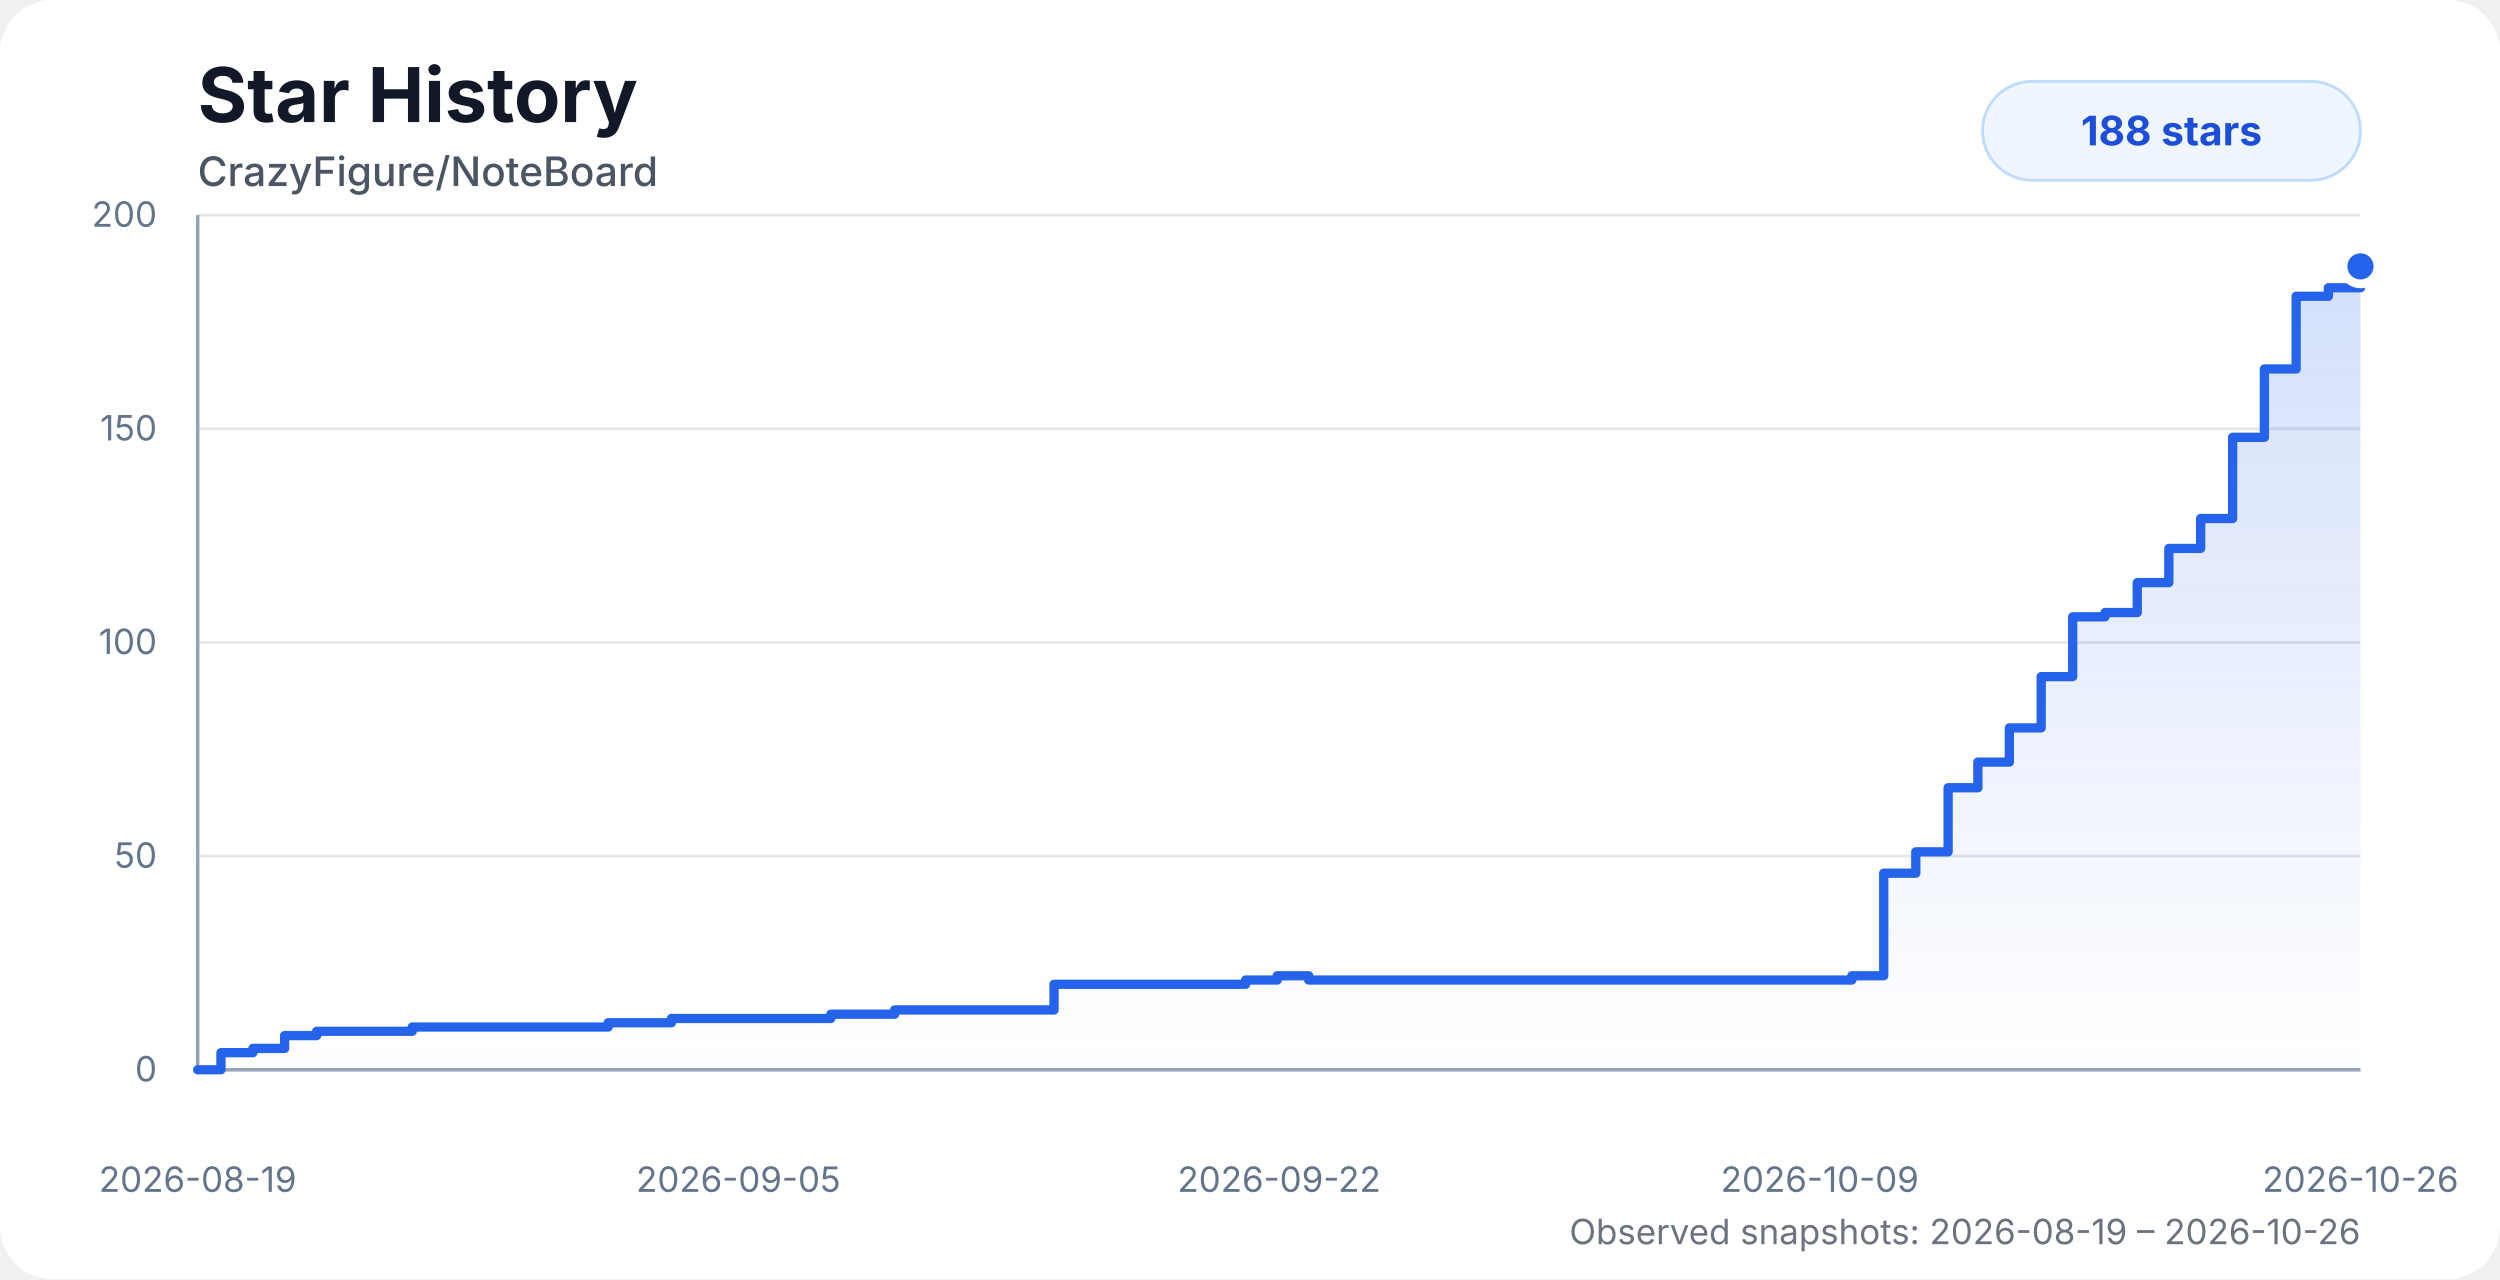
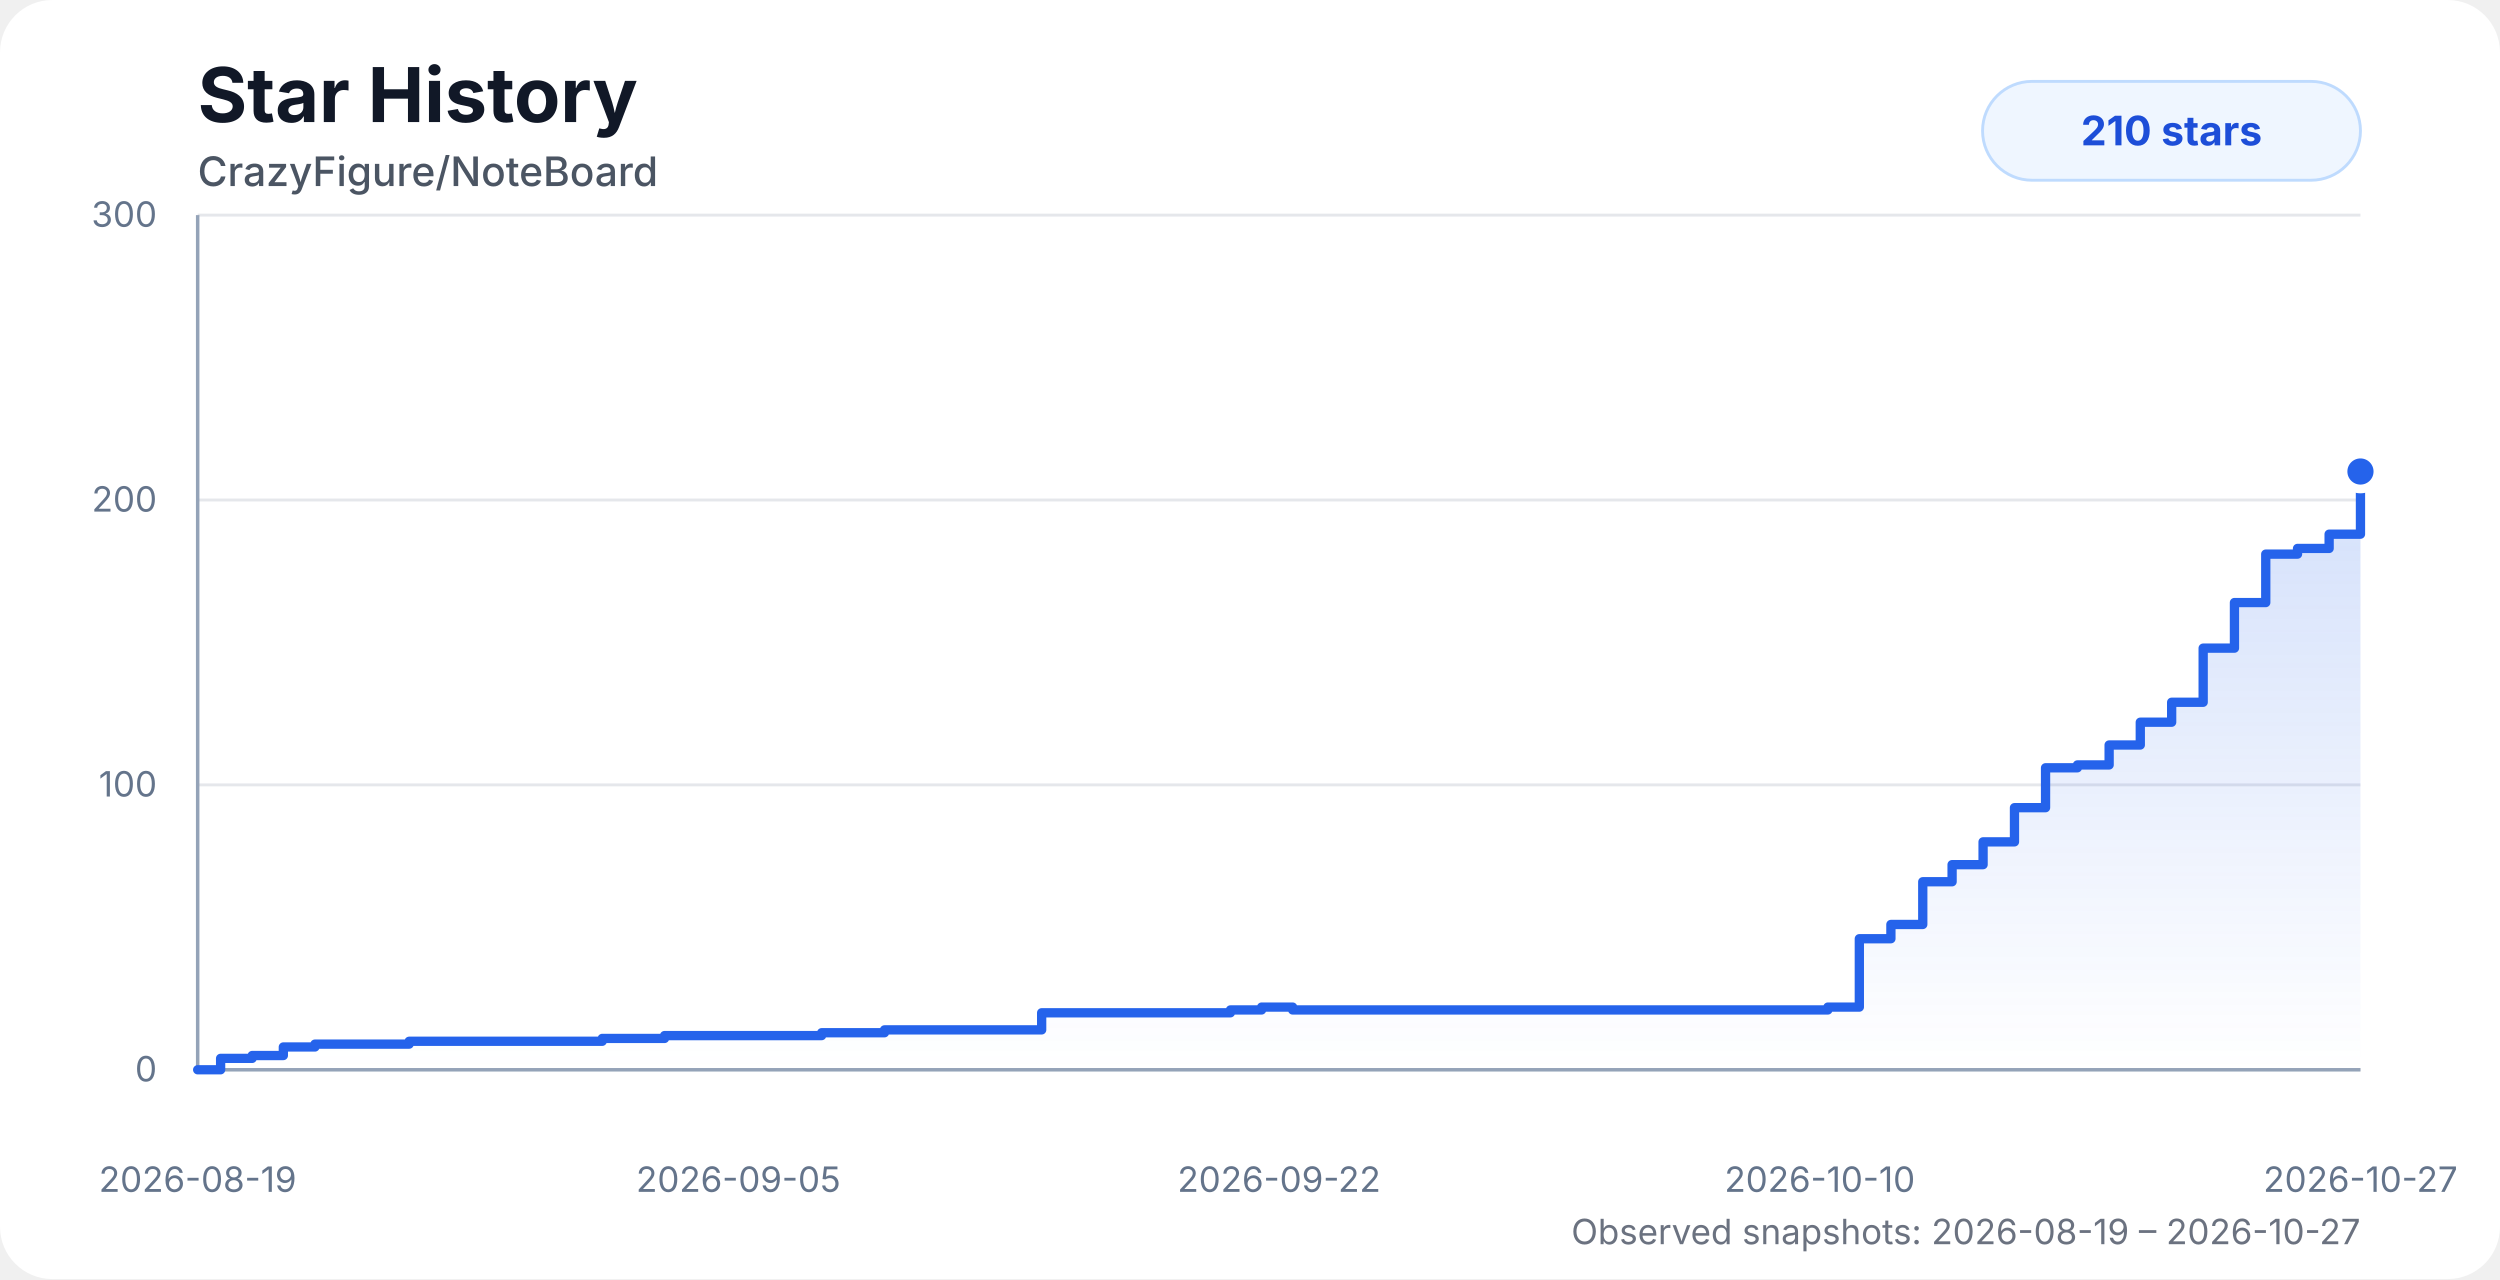
<svg xmlns="http://www.w3.org/2000/svg" width="860" height="440" viewBox="0 0 860 440" role="img" aria-labelledby="title desc">
  <style>
    .chart-bg { fill: #ffffff; }
    .title { fill: #111827; font: 700 26px system-ui, -apple-system, BlinkMacSystemFont, "Segoe UI", sans-serif; }
    .subtitle { fill: #4b5563; font: 500 14px system-ui, -apple-system, BlinkMacSystemFont, "Segoe UI", sans-serif; }
    .axis-label { fill: #64748b; font: 12px system-ui, -apple-system, BlinkMacSystemFont, "Segoe UI", sans-serif; }
    .grid { stroke: #e5e7eb; stroke-width: 1; }
    .axis { stroke: #94a3b8; stroke-width: 1.2; }
    .area { fill: url(#starGradient); opacity: 0.28; }
    .line { fill: none; stroke: #2563eb; stroke-width: 3.2; stroke-linecap: round; stroke-linejoin: round; }
    .dot { fill: #2563eb; stroke: #ffffff; stroke-width: 3; }
    .badge { fill: #eff6ff; stroke: #bfdbfe; }
    .badge-text { fill: #1d4ed8; font: 700 14px system-ui, -apple-system, BlinkMacSystemFont, "Segoe UI", sans-serif; }
    .status { fill: #6b7280; font: 12px system-ui, -apple-system, BlinkMacSystemFont, "Segoe UI", sans-serif; }
    @media (prefers-color-scheme: dark) {
      .chart-bg { fill: #0d1117; }
      .title { fill: #f8fafc; }
      .subtitle { fill: #cbd5e1; }
      .axis-label { fill: #94a3b8; }
      .grid { stroke: #1f2937; }
      .axis { stroke: #475569; }
      .dot { stroke: #0d1117; }
      .badge { fill: #172554; stroke: #1d4ed8; }
      .badge-text { fill: #bfdbfe; }
      .status { fill: #94a3b8; }
    }
  </style>
  <defs>
    <linearGradient id="starGradient" x1="0" x2="0" y1="0" y2="1">
      <stop offset="0%" stop-color="#2563eb" stop-opacity="0.72" />
      <stop offset="100%" stop-color="#2563eb" stop-opacity="0" />
    </linearGradient>
  </defs>
  <rect class="chart-bg" width="860" height="440" rx="18" />
  <text class="title" x="68" y="42">Star History</text>
  <text class="subtitle" x="68" y="64">CrazyFigure/NoteBoard</text>
  <g>
    <line class="grid" x1="68" y1="368" x2="812" y2="368" />
-     <line class="grid" x1="68" y1="294.5" x2="812" y2="294.5" />
-     <line class="grid" x1="68" y1="221" x2="812" y2="221" />
-     <line class="grid" x1="68" y1="147.5" x2="812" y2="147.5" />
+     <line class="grid" x1="68" y1="270" x2="812" y2="270" />
+     <line class="grid" x1="68" y1="172" x2="812" y2="172" />
    <line class="grid" x1="68" y1="74" x2="812" y2="74" />
    <line class="axis" x1="68" y1="74" x2="68" y2="368" />
    <line class="axis" x1="68" y1="368" x2="812" y2="368" />
    <text class="axis-label" x="54" y="372" text-anchor="end">0</text>
-     <text class="axis-label" x="54" y="298.5" text-anchor="end">50</text>
-     <text class="axis-label" x="54" y="225" text-anchor="end">100</text>
-     <text class="axis-label" x="54" y="151.5" text-anchor="end">150</text>
-     <text class="axis-label" x="54" y="78" text-anchor="end">200</text>
+     <text class="axis-label" x="54" y="274" text-anchor="end">100</text>
+     <text class="axis-label" x="54" y="176" text-anchor="end">200</text>
+     <text class="axis-label" x="54" y="78" text-anchor="end">300</text>
    <text class="axis-label" x="68" y="410" text-anchor="middle">2026-08-19</text>
    <text class="axis-label" x="254" y="410" text-anchor="middle">2026-09-05</text>
    <text class="axis-label" x="440" y="410" text-anchor="middle">2026-09-22</text>
-     <text class="axis-label" x="626" y="410" text-anchor="middle">2026-10-09</text>
-     <text class="axis-label" x="812" y="410" text-anchor="middle">2026-10-26</text>
+     <text class="axis-label" x="626" y="410" text-anchor="middle">2026-10-10</text>
+     <text class="axis-label" x="812" y="410" text-anchor="middle">2026-10-27</text>
  </g>
-   <path class="area" d="M 68 368 H 68 V 368 H 76.01 V 362.12 H 87.01 V 360.65 H 97.91 V 356.24 H 108.93 V 354.77 H 119.89 V 354.77 H 130.8 V 354.77 H 141.82 V 353.3 H 156.68 V 353.3 H 168.43 V 353.3 H 177.09 V 353.3 H 187.54 V 353.3 H 198.63 V 353.3 H 209.22 V 351.83 H 220.02 V 351.83 H 230.97 V 350.36 H 241.97 V 350.36 H 252.86 V 350.36 H 263.91 V 350.36 H 274.92 V 350.36 H 285.8 V 348.89 H 296.79 V 348.89 H 307.75 V 347.42 H 318.72 V 347.42 H 329.59 V 347.42 H 340.72 V 347.42 H 351.75 V 347.42 H 362.59 V 338.6 H 373.53 V 338.6 H 384.51 V 338.6 H 395.39 V 338.6 H 406.34 V 338.6 H 417.49 V 338.6 H 428.49 V 337.13 H 439.36 V 335.66 H 450.2 V 337.13 H 461.23 V 337.13 H 472.16 V 337.13 H 483.12 V 337.13 H 494.29 V 337.13 H 505.43 V 337.13 H 516.37 V 337.13 H 527.25 V 337.13 H 538.39 V 337.13 H 549.27 V 337.13 H 560.02 V 337.13 H 571.16 V 337.13 H 582.2 V 337.13 H 593.36 V 337.13 H 604.17 V 337.13 H 615.23 V 337.13 H 626.17 V 337.13 H 637.03 V 335.66 H 648.01 V 300.38 H 659.03 V 293.03 H 670.15 V 270.98 H 680.39 V 262.16 H 691.21 V 250.4 H 702.16 V 232.76 H 713.01 V 212.18 H 724.14 V 210.71 H 735.21 V 200.42 H 746.08 V 188.66 H 757.03 V 178.37 H 768.03 V 150.44 H 778.95 V 126.92 H 789.87 V 101.93 H 800.97 V 98.99 H 812 V 91.64 L 812 368 L 68 368 Z" />
-   <path class="line" d="M 68 368 H 68 V 368 H 76.01 V 362.12 H 87.01 V 360.65 H 97.91 V 356.24 H 108.93 V 354.77 H 119.89 V 354.77 H 130.8 V 354.77 H 141.82 V 353.3 H 156.68 V 353.3 H 168.43 V 353.3 H 177.09 V 353.3 H 187.54 V 353.3 H 198.63 V 353.3 H 209.22 V 351.83 H 220.02 V 351.83 H 230.97 V 350.36 H 241.97 V 350.36 H 252.86 V 350.36 H 263.91 V 350.36 H 274.92 V 350.36 H 285.8 V 348.89 H 296.79 V 348.89 H 307.75 V 347.42 H 318.72 V 347.42 H 329.59 V 347.42 H 340.72 V 347.42 H 351.75 V 347.42 H 362.59 V 338.6 H 373.53 V 338.6 H 384.51 V 338.6 H 395.39 V 338.6 H 406.34 V 338.6 H 417.49 V 338.6 H 428.49 V 337.13 H 439.36 V 335.66 H 450.2 V 337.13 H 461.23 V 337.13 H 472.16 V 337.13 H 483.12 V 337.13 H 494.29 V 337.13 H 505.43 V 337.13 H 516.37 V 337.13 H 527.25 V 337.13 H 538.39 V 337.13 H 549.27 V 337.13 H 560.02 V 337.13 H 571.16 V 337.13 H 582.2 V 337.13 H 593.36 V 337.13 H 604.17 V 337.13 H 615.23 V 337.13 H 626.17 V 337.13 H 637.03 V 335.66 H 648.01 V 300.38 H 659.03 V 293.03 H 670.15 V 270.98 H 680.39 V 262.16 H 691.21 V 250.4 H 702.16 V 232.76 H 713.01 V 212.18 H 724.14 V 210.71 H 735.21 V 200.42 H 746.08 V 188.66 H 757.03 V 178.37 H 768.03 V 150.44 H 778.95 V 126.92 H 789.87 V 101.93 H 800.97 V 98.99 H 812 V 91.64" />
-   <circle class="dot" cx="812" cy="91.64" r="6" />
+   <path class="area" d="M 68 368 H 68 V 368 H 75.89 V 364.08 H 86.74 V 363.1 H 97.47 V 360.16 H 108.34 V 359.18 H 119.14 V 359.18 H 129.89 V 359.18 H 140.75 V 358.2 H 155.4 V 358.2 H 166.98 V 358.2 H 175.51 V 358.2 H 185.81 V 358.2 H 196.73 V 358.2 H 207.17 V 357.22 H 217.82 V 357.22 H 228.61 V 356.24 H 239.45 V 356.24 H 250.18 V 356.24 H 261.07 V 356.24 H 271.93 V 356.24 H 282.65 V 355.26 H 293.48 V 355.26 H 304.27 V 354.28 H 315.09 V 354.28 H 325.8 V 354.28 H 336.77 V 354.28 H 347.64 V 354.28 H 358.33 V 348.4 H 369.11 V 348.4 H 379.92 V 348.4 H 390.65 V 348.4 H 401.44 V 348.4 H 412.42 V 348.4 H 423.27 V 347.42 H 433.99 V 346.44 H 444.67 V 347.42 H 455.54 V 347.42 H 466.31 V 347.42 H 477.11 V 347.42 H 488.11 V 347.42 H 499.1 V 347.42 H 509.88 V 347.42 H 520.6 V 347.42 H 531.58 V 347.42 H 542.3 V 347.42 H 552.9 V 347.42 H 563.87 V 347.42 H 574.75 V 347.42 H 585.75 V 347.42 H 596.4 V 347.42 H 607.3 V 347.42 H 618.08 V 347.42 H 628.79 V 346.44 H 639.61 V 322.92 H 650.47 V 318.02 H 661.43 V 303.32 H 671.52 V 297.44 H 682.18 V 289.6 H 692.98 V 277.84 H 703.67 V 264.12 H 714.63 V 263.14 H 725.54 V 256.28 H 736.26 V 248.44 H 747.05 V 241.58 H 757.89 V 222.96 H 768.65 V 207.28 H 779.42 V 190.62 H 790.35 V 188.66 H 801.22 V 183.76 H 812 V 162.2 L 812 368 L 68 368 Z" />
+   <path class="line" d="M 68 368 H 68 V 368 H 75.89 V 364.08 H 86.74 V 363.1 H 97.47 V 360.16 H 108.34 V 359.18 H 119.14 V 359.18 H 129.89 V 359.18 H 140.75 V 358.2 H 155.4 V 358.2 H 166.98 V 358.2 H 175.51 V 358.2 H 185.81 V 358.2 H 196.73 V 358.2 H 207.17 V 357.22 H 217.82 V 357.22 H 228.61 V 356.24 H 239.45 V 356.24 H 250.18 V 356.24 H 261.07 V 356.24 H 271.93 V 356.24 H 282.65 V 355.26 H 293.48 V 355.26 H 304.27 V 354.28 H 315.09 V 354.28 H 325.8 V 354.28 H 336.77 V 354.28 H 347.64 V 354.28 H 358.33 V 348.4 H 369.11 V 348.4 H 379.92 V 348.4 H 390.65 V 348.4 H 401.44 V 348.4 H 412.42 V 348.4 H 423.27 V 347.42 H 433.99 V 346.44 H 444.67 V 347.42 H 455.54 V 347.42 H 466.31 V 347.42 H 477.11 V 347.42 H 488.11 V 347.42 H 499.1 V 347.42 H 509.88 V 347.42 H 520.6 V 347.42 H 531.58 V 347.42 H 542.3 V 347.42 H 552.9 V 347.42 H 563.87 V 347.42 H 574.75 V 347.42 H 585.75 V 347.42 H 596.4 V 347.42 H 607.3 V 347.42 H 618.08 V 347.42 H 628.79 V 346.44 H 639.61 V 322.92 H 650.47 V 318.02 H 661.43 V 303.32 H 671.52 V 297.44 H 682.18 V 289.6 H 692.98 V 277.84 H 703.67 V 264.12 H 714.63 V 263.14 H 725.54 V 256.28 H 736.26 V 248.44 H 747.05 V 241.58 H 757.89 V 222.96 H 768.65 V 207.28 H 779.42 V 190.62 H 790.35 V 188.66 H 801.22 V 183.76 H 812 V 162.2" />
+   <circle class="dot" cx="812" cy="162.2" r="6" />
  <rect class="badge" x="682" y="28" width="130" height="34" rx="17" />
-   <text class="badge-text" x="747" y="50" text-anchor="middle">188 stars</text>
-   <text class="status" x="812" y="428" text-anchor="end">Observed snapshots: 2026-08-19 – 2026-10-26</text>
+   <text class="badge-text" x="747" y="50" text-anchor="middle">210 stars</text>
+   <text class="status" x="812" y="428" text-anchor="end">Observed snapshots: 2026-08-19 – 2026-10-27</text>
</svg>
